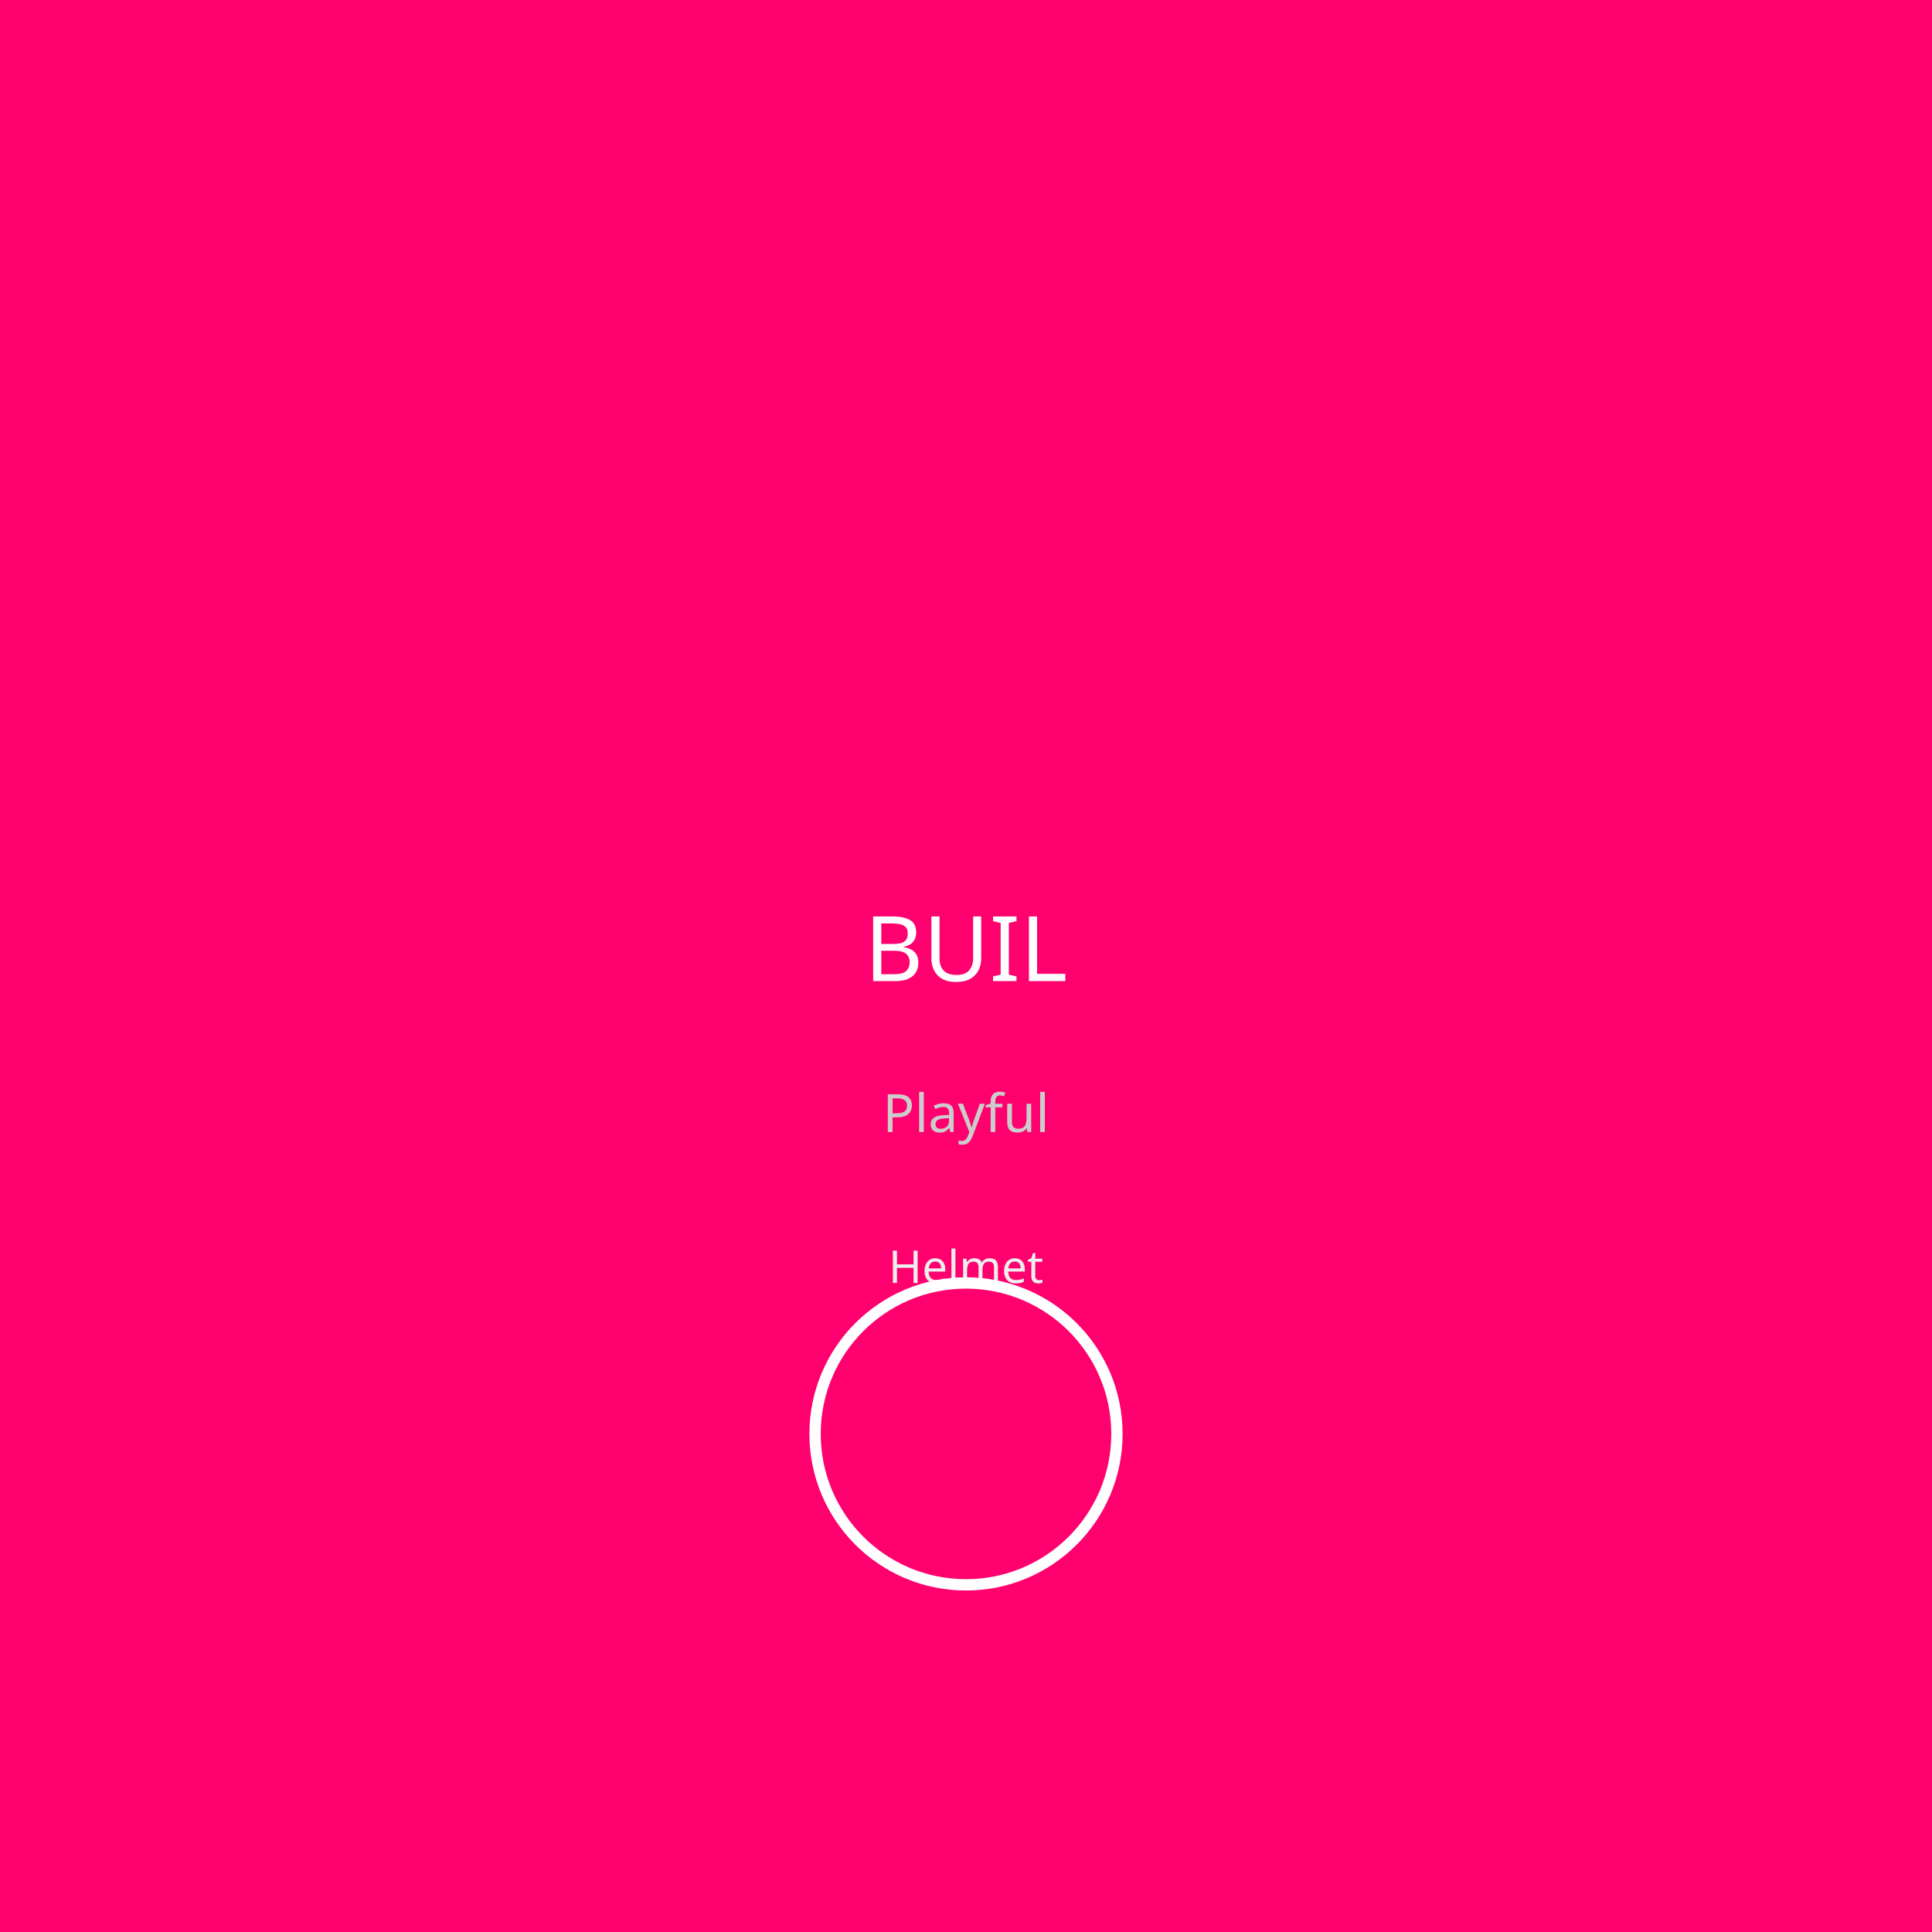
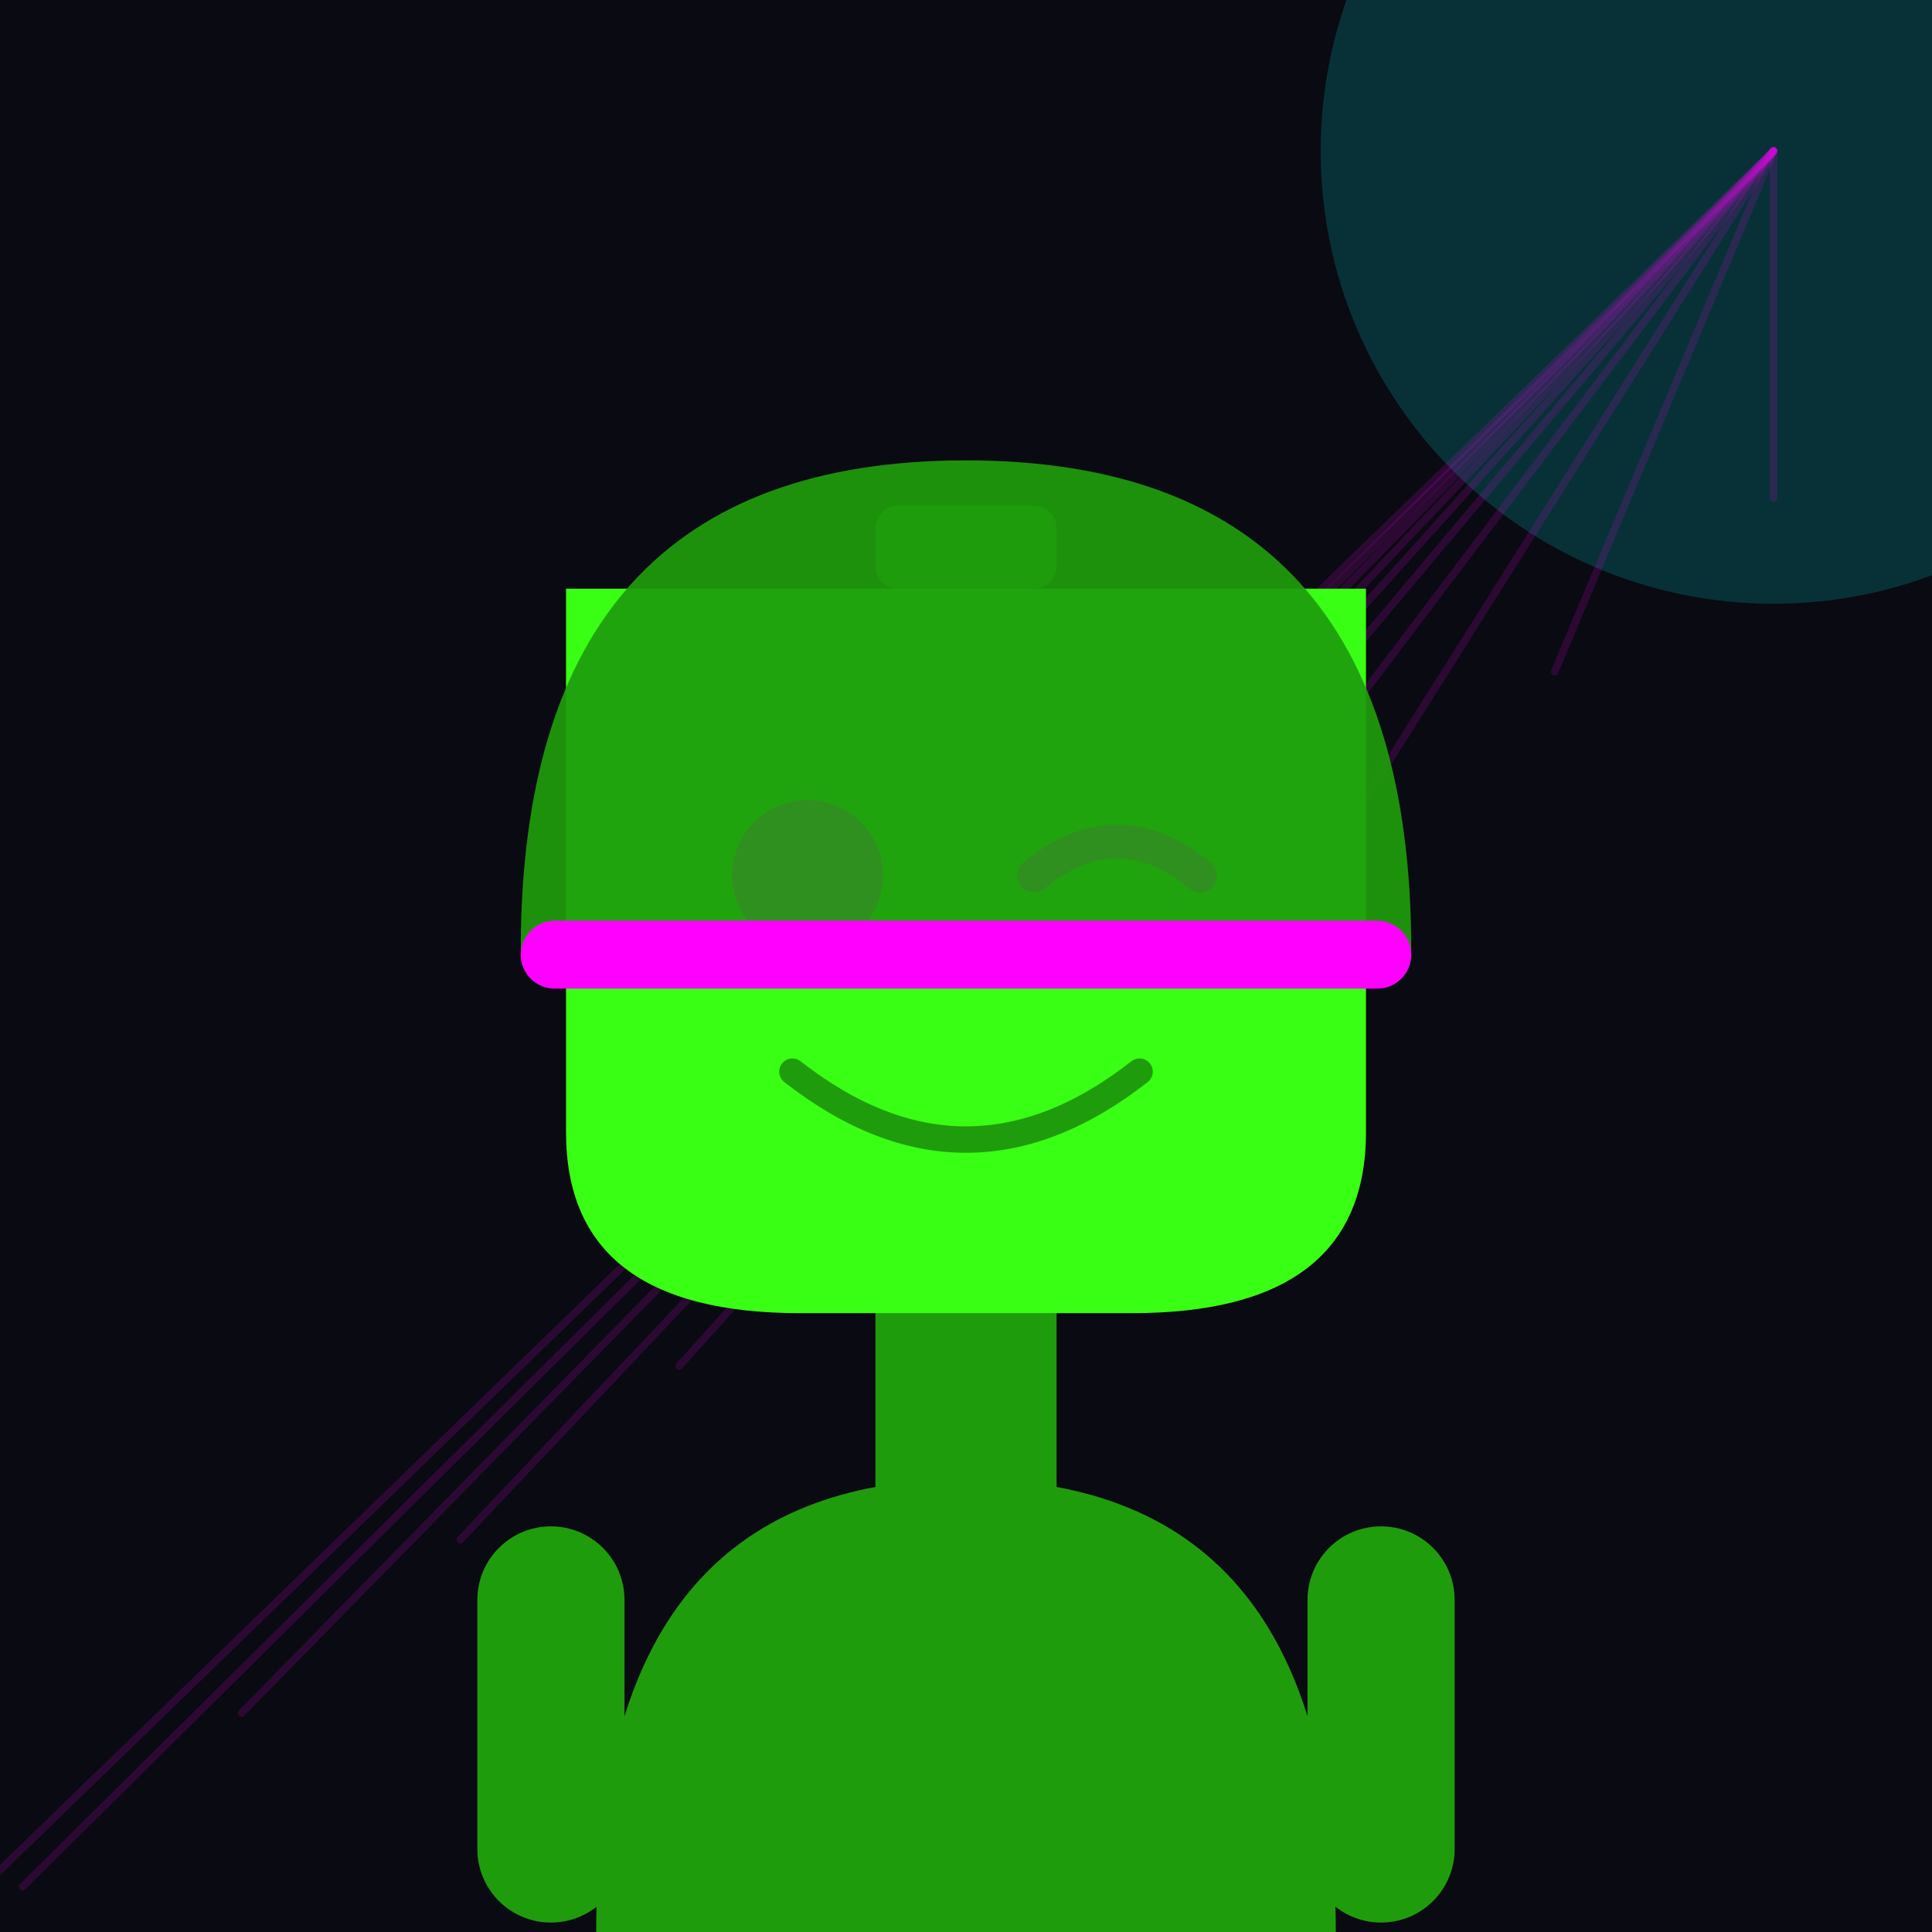
- <svg xmlns="http://www.w3.org/2000/svg" width="512" height="512" viewBox="0 0 512 512">
-   <rect width="512" height="512" fill="#FF006E" />
-   <text x="256" y="260" font-family="sans-serif" font-size="24" text-anchor="middle" fill="white">BUIL</text>
-   <text x="256" y="300" font-family="sans-serif" font-size="14" text-anchor="middle" fill="#ccc">Playful</text>
-   <text x="256" y="340" font-family="sans-serif" font-size="12" text-anchor="middle" fill="#eee">Helmet</text>
-   <circle cx="256" cy="380" r="40" fill="none" stroke="white" stroke-width="3" />
-   <circle cx="256" cy="380" r="32" fill="none" stroke="#FF006E" stroke-width="2" />
+ <svg xmlns="http://www.w3.org/2000/svg" width="512" height="512" viewBox="0 0 512 512" role="img" aria-label="Builder agent avatar">
+   <rect x="0" y="0" width="512" height="512" fill="#0a0a12" />
+   <circle cx="470" cy="40" r="120" fill="#00ffff" fill-opacity="0.16" />
+   <line x1="470" y1="40" x2="470" y2="132" stroke="#ff00ff" stroke-width="2" stroke-opacity="0.14" stroke-linecap="round" />
+   <line x1="470" y1="40" x2="412" y2="178" stroke="#ff00ff" stroke-width="2" stroke-opacity="0.14" stroke-linecap="round" />
+   <line x1="470" y1="40" x2="354" y2="224" stroke="#ff00ff" stroke-width="2" stroke-opacity="0.14" stroke-linecap="round" />
+   <line x1="470" y1="40" x2="296" y2="270" stroke="#ff00ff" stroke-width="2" stroke-opacity="0.14" stroke-linecap="round" />
+   <line x1="470" y1="40" x2="238" y2="316" stroke="#ff00ff" stroke-width="2" stroke-opacity="0.14" stroke-linecap="round" />
+   <line x1="470" y1="40" x2="180" y2="362" stroke="#ff00ff" stroke-width="2" stroke-opacity="0.14" stroke-linecap="round" />
+   <line x1="470" y1="40" x2="122" y2="408" stroke="#ff00ff" stroke-width="2" stroke-opacity="0.14" stroke-linecap="round" />
+   <line x1="470" y1="40" x2="64" y2="454" stroke="#ff00ff" stroke-width="2" stroke-opacity="0.14" stroke-linecap="round" />
+   <line x1="470" y1="40" x2="6" y2="500" stroke="#ff00ff" stroke-width="2" stroke-opacity="0.14" stroke-linecap="round" />
+   <line x1="470" y1="40" x2="-52" y2="546" stroke="#ff00ff" stroke-width="2" stroke-opacity="0.14" stroke-linecap="round" />
+   <rect x="124" y="402" width="44" height="110" fill="#1f9c0c" rx="22" stroke="#0a0a12" stroke-width="5" />
+   <rect x="344" y="402" width="44" height="110" fill="#1f9c0c" rx="22" stroke="#0a0a12" stroke-width="5" />
+   <path d="M158 512 Q158 392 256 392 Q354 392 354 512 Z" fill="#1f9c0c" />
+   <rect x="232" y="344" width="48" height="56" fill="#1f9c0c" />
+   <rect x="232" y="134" width="48" height="22" fill="#1f9c0c" rx="6" />
+   <path d="M150 156 H362 V300 Q362 348 300 348 H212 Q150 348 150 300 Z" fill="#39ff14" />
+   <circle cx="214" cy="232" r="20" fill="#ff00ff" />
+   <path d="M274 232 Q296 214 318 232" fill="none" stroke="#ff00ff" stroke-width="9" stroke-opacity="1" stroke-linecap="round" />
+   <path d="M210 284 Q256 320 302 284" fill="none" stroke="#1f9c0c" stroke-width="7" stroke-opacity="1" stroke-linecap="round" />
+   <path d="M138 252 Q138 122 256 122 Q374 122 374 252 Z" fill="#1f9c0c" fill-opacity="0.92" />
+   <rect x="138" y="244" width="236" height="18" fill="#ff00ff" rx="9" />
</svg>
